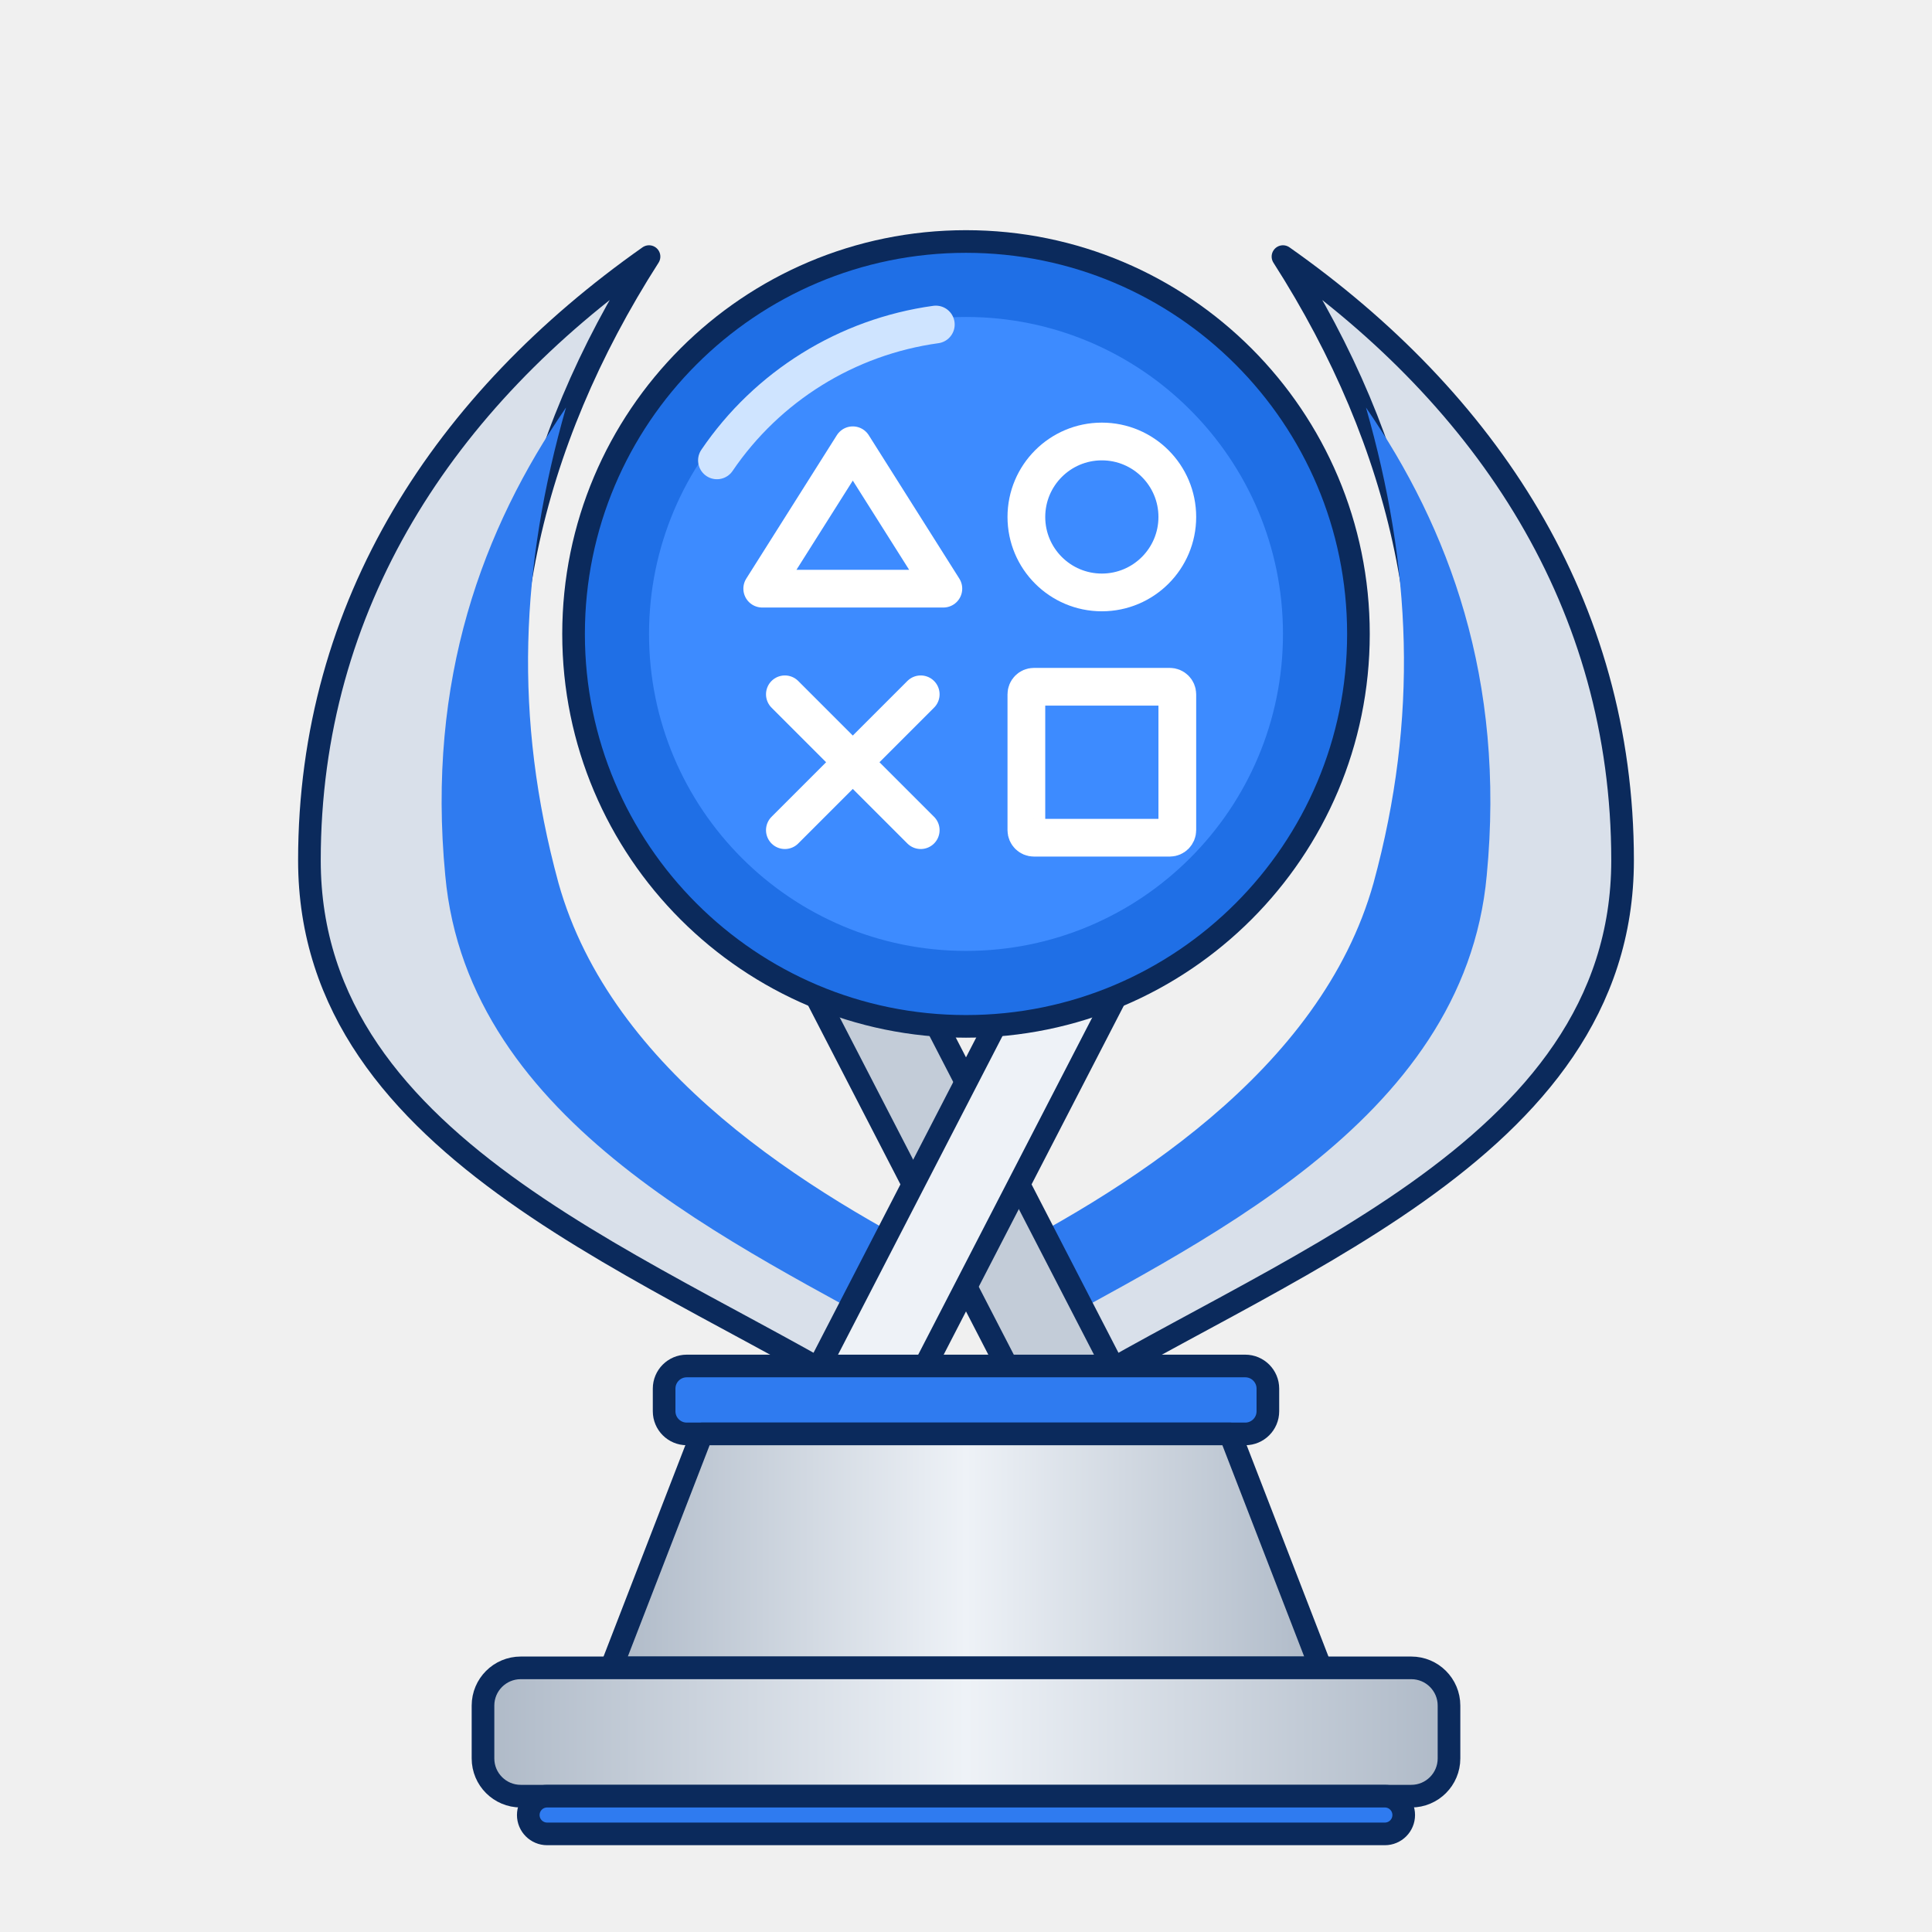
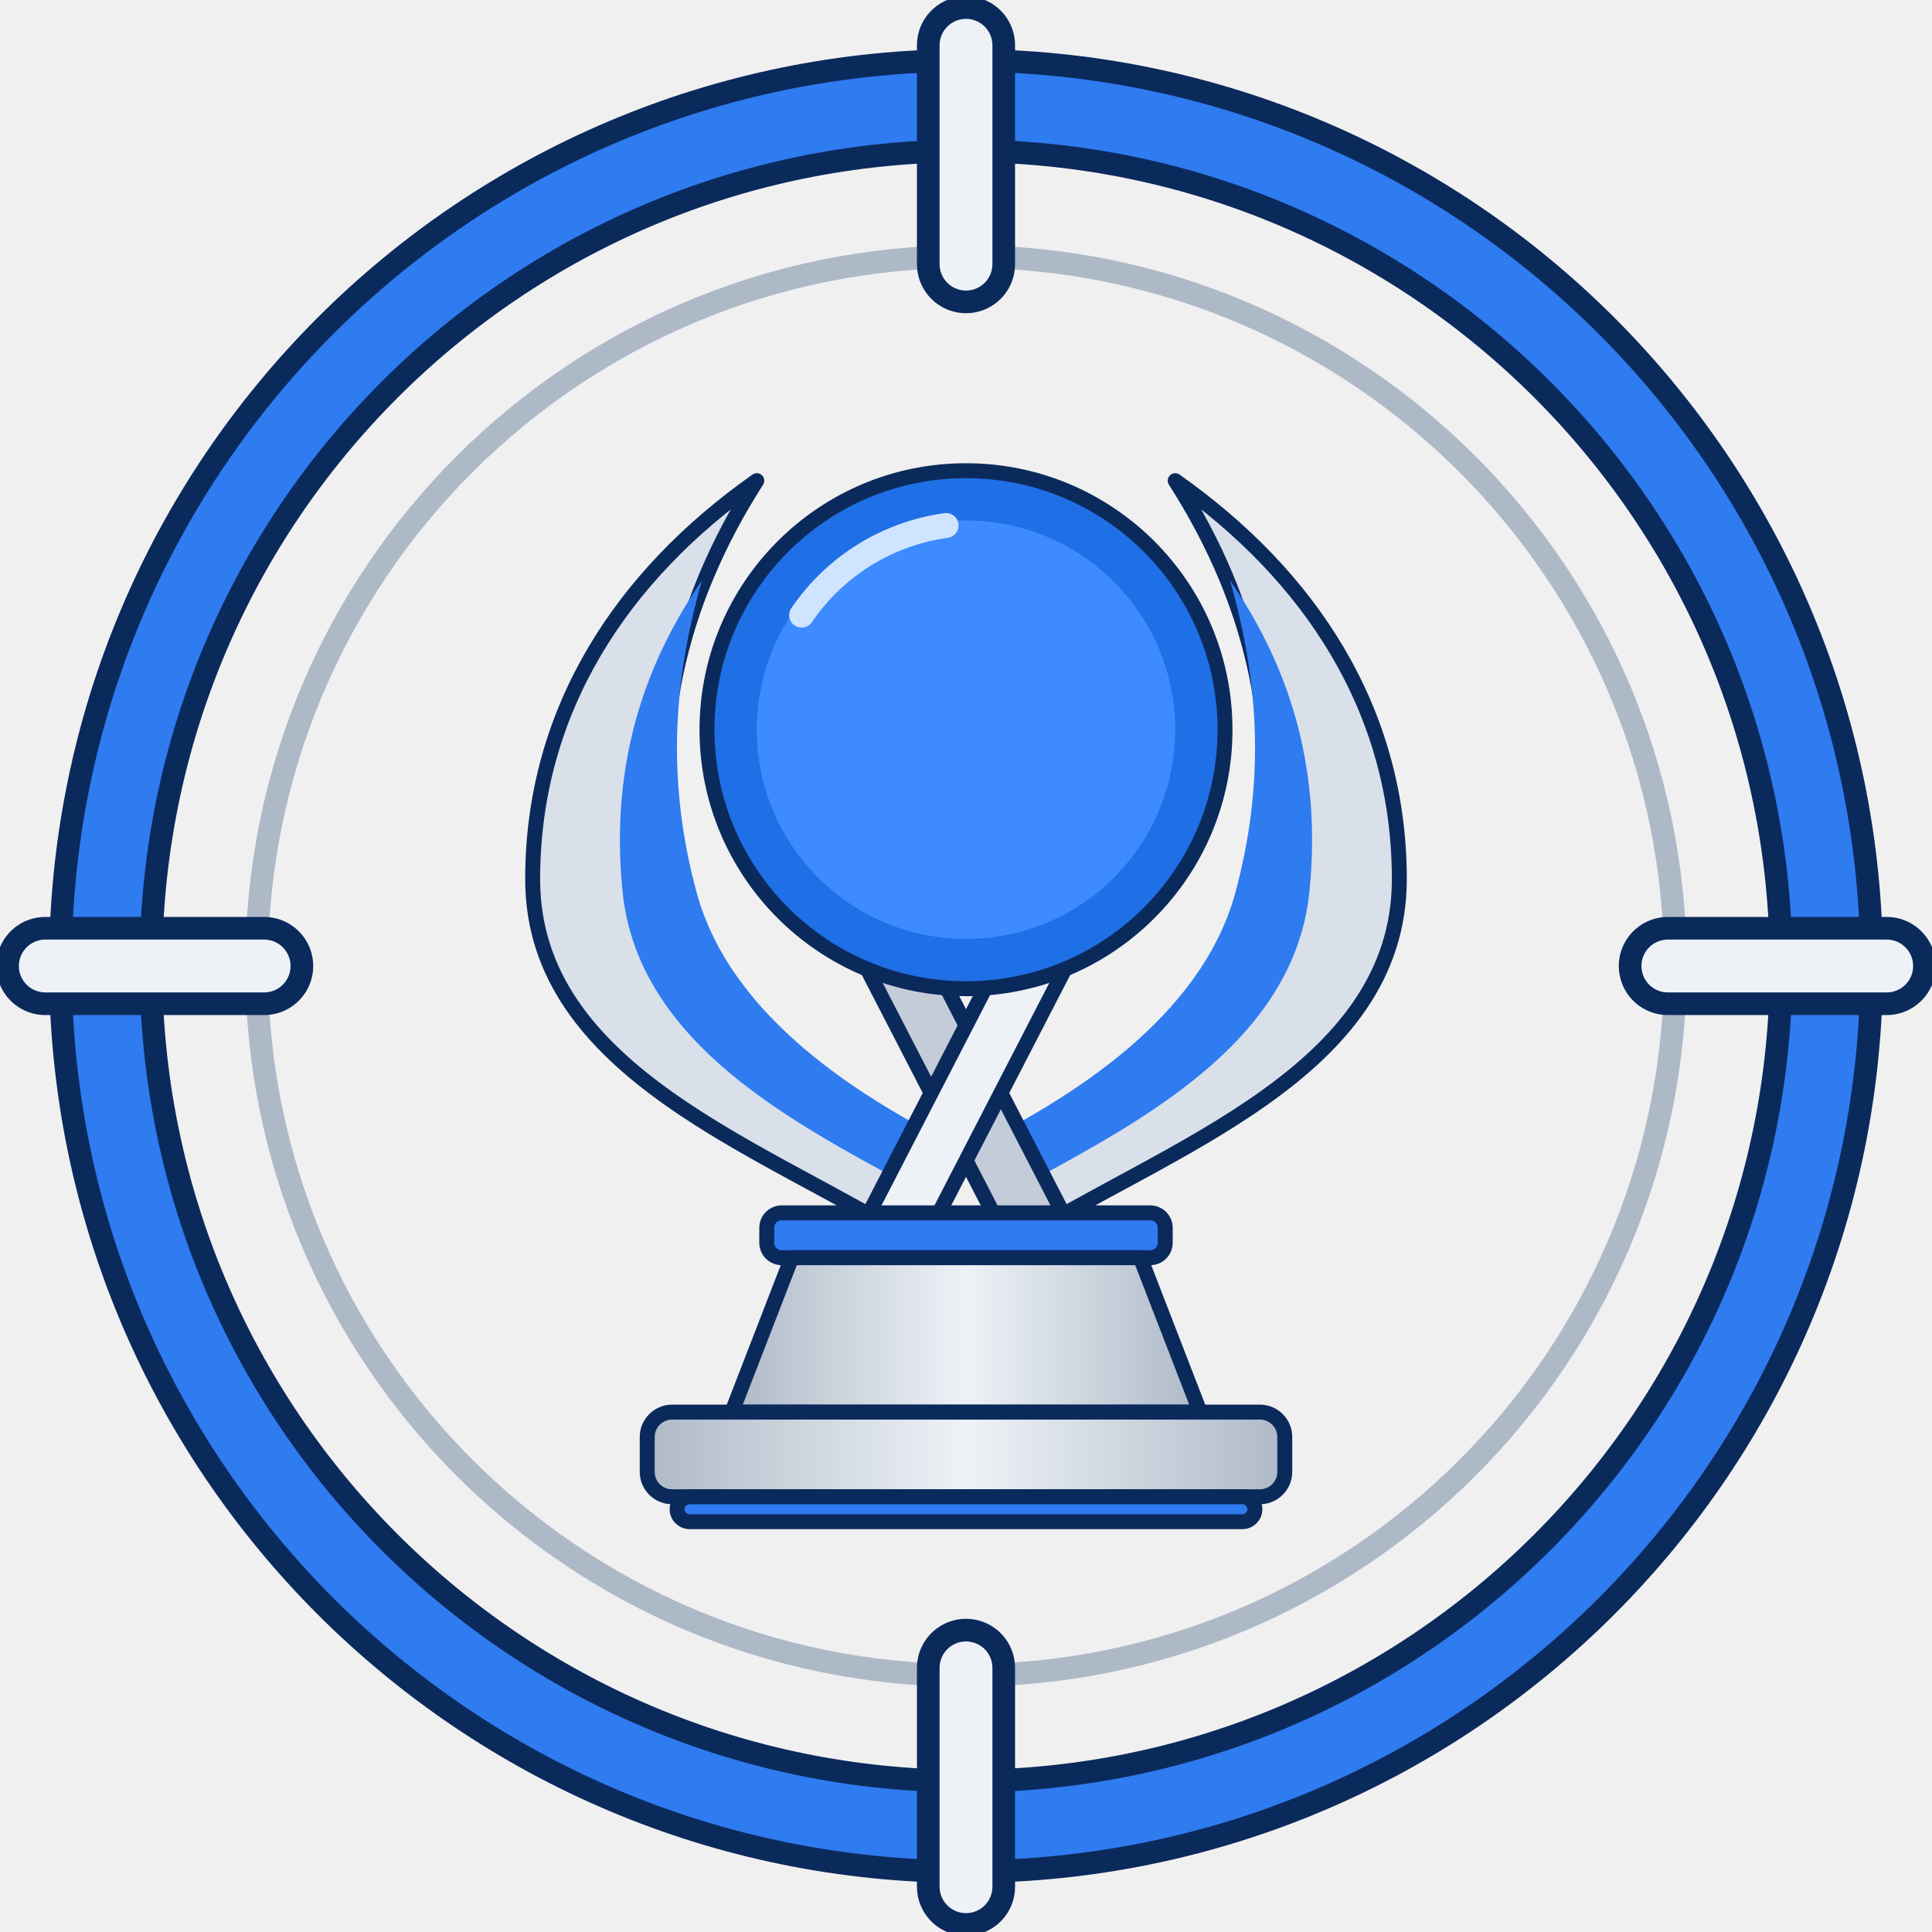
<svg xmlns="http://www.w3.org/2000/svg" viewBox="0 0 512 512">
  <defs>
    <linearGradient id="silver" x1="0" y1="0" x2="1" y2="0">
      <stop offset="0" stop-color="#aeb9c7" />
      <stop offset="0.5" stop-color="#eef2f7" />
      <stop offset="1" stop-color="#aeb9c7" />
    </linearGradient>
  </defs>
-   <g stroke="#0b2a5c" stroke-width="6" stroke-linejoin="round">
-     <g id="arm">
-       <path d="M236 374 C 176 336, 82 306, 82 228 C 82 160, 118 106, 172 68 C 140 118, 128 172, 140 226 C 152 282, 208 318, 250 342 Z" fill="#d9e0ea" />
-       <path d="M242 356 C 196 330, 124 298, 118 232 C 113 180, 128 140, 150 108 C 138 150, 136 190, 148 234 C 162 284, 214 316, 254 336 Z" fill="#2f7bf0" stroke-width="0" />
+   <g fill="none" stroke-linecap="round">
+     <circle cx="256" cy="256" r="228" stroke="#0b2a5c" stroke-width="30" />
+     <circle cx="256" cy="256" r="228" stroke="#2f7bf0" stroke-width="18" />
+     <circle cx="256" cy="256" r="188" stroke="#aeb9c7" stroke-width="6" />
+     <g stroke="#0b2a5c" stroke-width="26">
+       <path d="M256 12 V 70 M256 442 V 500 M12 256 H 70 M442 256 H 500" />
    </g>
-     <use href="#arm" transform="translate(512 0) scale(-1 1)" />
-     <path d="M208 248 L 236 248 L 300 372 L 272 372 Z" fill="#c3ccd8" />
-     <path d="M304 248 L 276 248 L 212 372 L 240 372 Z" fill="#eef2f7" />
-     <circle cx="256" cy="168" r="104" fill="#1f6fe6" />
-     <circle cx="256" cy="168" r="84" fill="#3d8bff" stroke-width="0" />
-     <path d="M190 122 A 84 84 0 0 1 248 86" fill="none" stroke="#cfe4ff" stroke-width="10" stroke-linecap="round" />
-     <g fill="none" stroke="#ffffff" stroke-width="10" stroke-linecap="round" stroke-linejoin="round">
-       <path d="M226 118 L 250 156 L 202 156 Z" />
-       <circle cx="292" cy="137" r="20" />
-       <path d="M208 184 L 244 220 M 244 184 L 208 220" />
-       <rect x="272" y="182" width="40" height="40" rx="2" />
+     <g stroke="#eef2f7" stroke-width="14">
+       <path d="M256 12 V 70 M256 442 V 500 M12 256 H 70 M442 256 H 500" />
    </g>
-     <rect x="176" y="362" width="160" height="18" rx="6" fill="#2f7bf0" />
-     <path d="M186 380 L 326 380 L 350 442 L 162 442 Z" fill="url(#silver)" />
-     <rect x="128" y="442" width="256" height="34" rx="10" fill="url(#silver)" />
-     <rect x="140" y="476" width="232" height="10" rx="5" fill="#2f7bf0" />
+   </g>
+   <g transform="translate(256 264) scale(0.66) translate(-256 -275)">
+     <g stroke="#0b2a5c" stroke-width="6" stroke-linejoin="round">
+       <g id="arm">
+         <path d="M236 374 C 176 336, 82 306, 82 228 C 82 160, 118 106, 172 68 C 140 118, 128 172, 140 226 C 152 282, 208 318, 250 342 Z" fill="#d9e0ea" />
+         <path d="M242 356 C 196 330, 124 298, 118 232 C 113 180, 128 140, 150 108 C 138 150, 136 190, 148 234 C 162 284, 214 316, 254 336 Z" fill="#2f7bf0" stroke-width="0" />
+       </g>
+       <use href="#arm" transform="translate(512 0) scale(-1 1)" />
+       <path d="M208 248 L 236 248 L 300 372 L 272 372 Z" fill="#c3ccd8" />
+       <path d="M304 248 L 276 248 L 212 372 L 240 372 Z" fill="#eef2f7" />
+       <circle cx="256" cy="168" r="104" fill="#1f6fe6" />
+       <circle cx="256" cy="168" r="84" fill="#3d8bff" stroke-width="0" />
+       <path d="M190 122 A 84 84 0 0 1 248 86" fill="none" stroke="#cfe4ff" stroke-width="10" stroke-linecap="round" />
+       <rect x="176" y="362" width="160" height="18" rx="6" fill="#2f7bf0" />
+       <path d="M186 380 L 326 380 L 350 442 L 162 442 Z" fill="url(#silver)" />
+       <rect x="128" y="442" width="256" height="34" rx="10" fill="url(#silver)" />
+       <rect x="140" y="476" width="232" height="10" rx="5" fill="#2f7bf0" />
+     </g>
  </g>
</svg>
